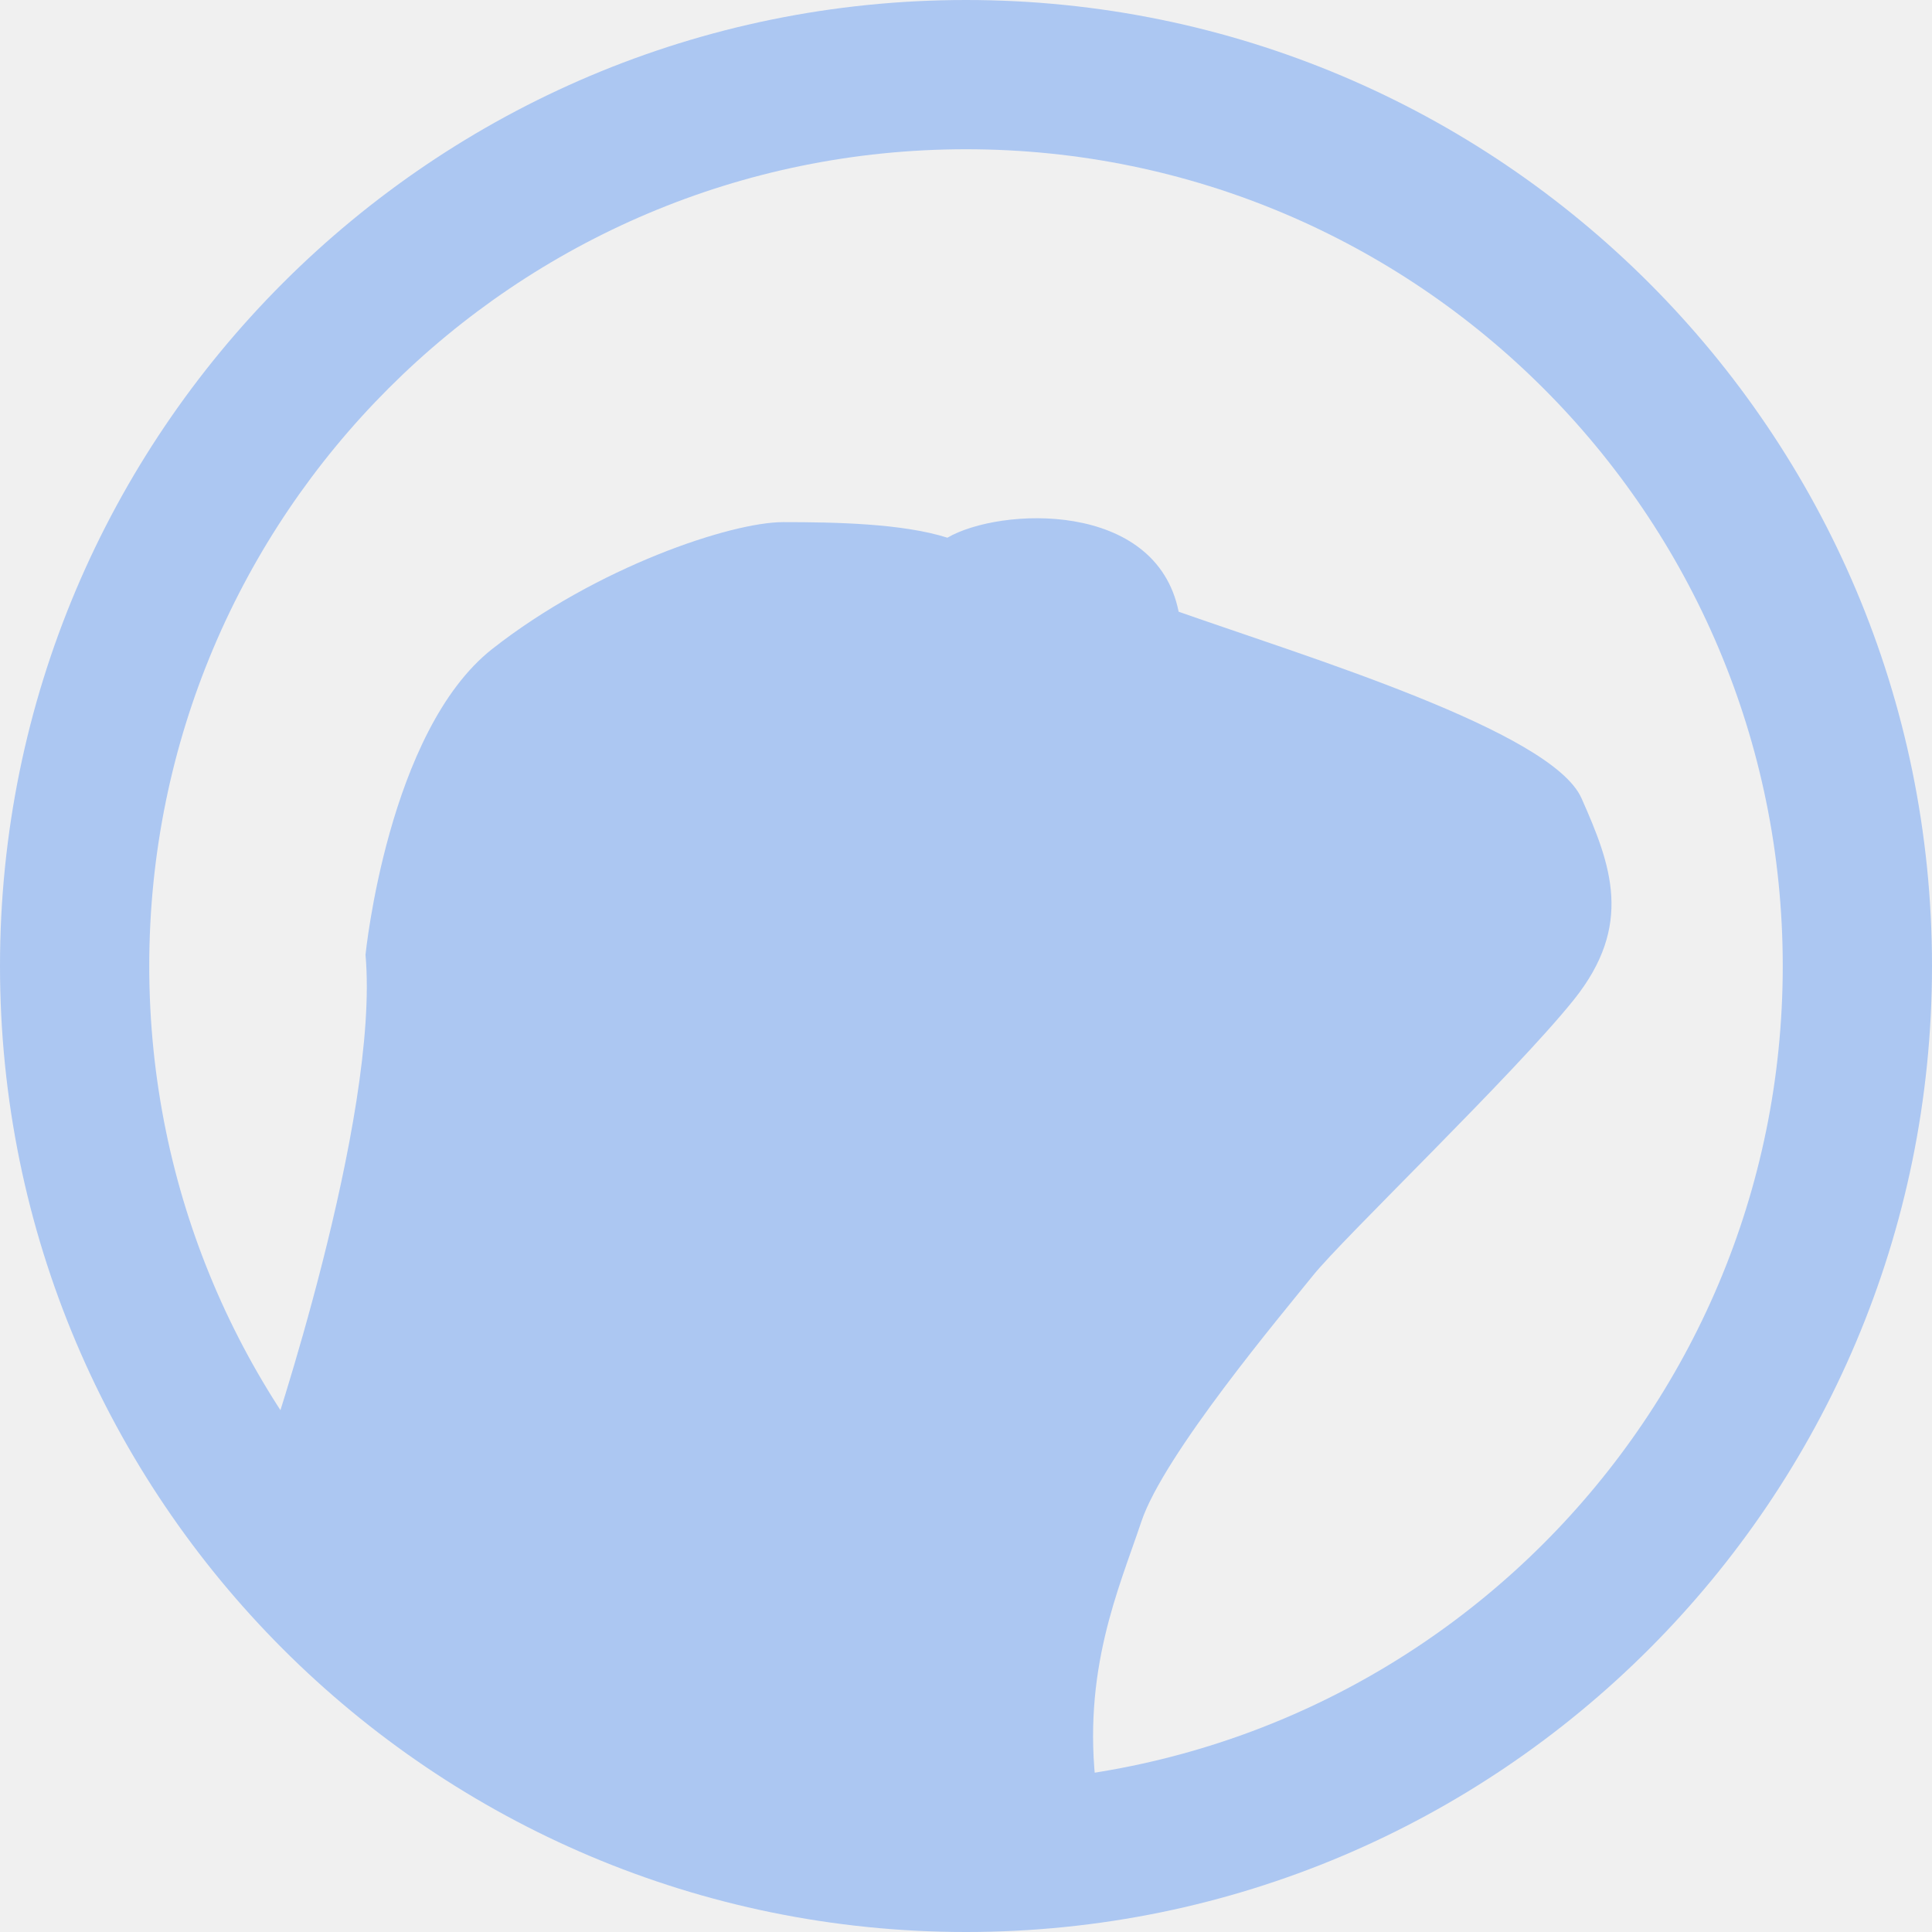
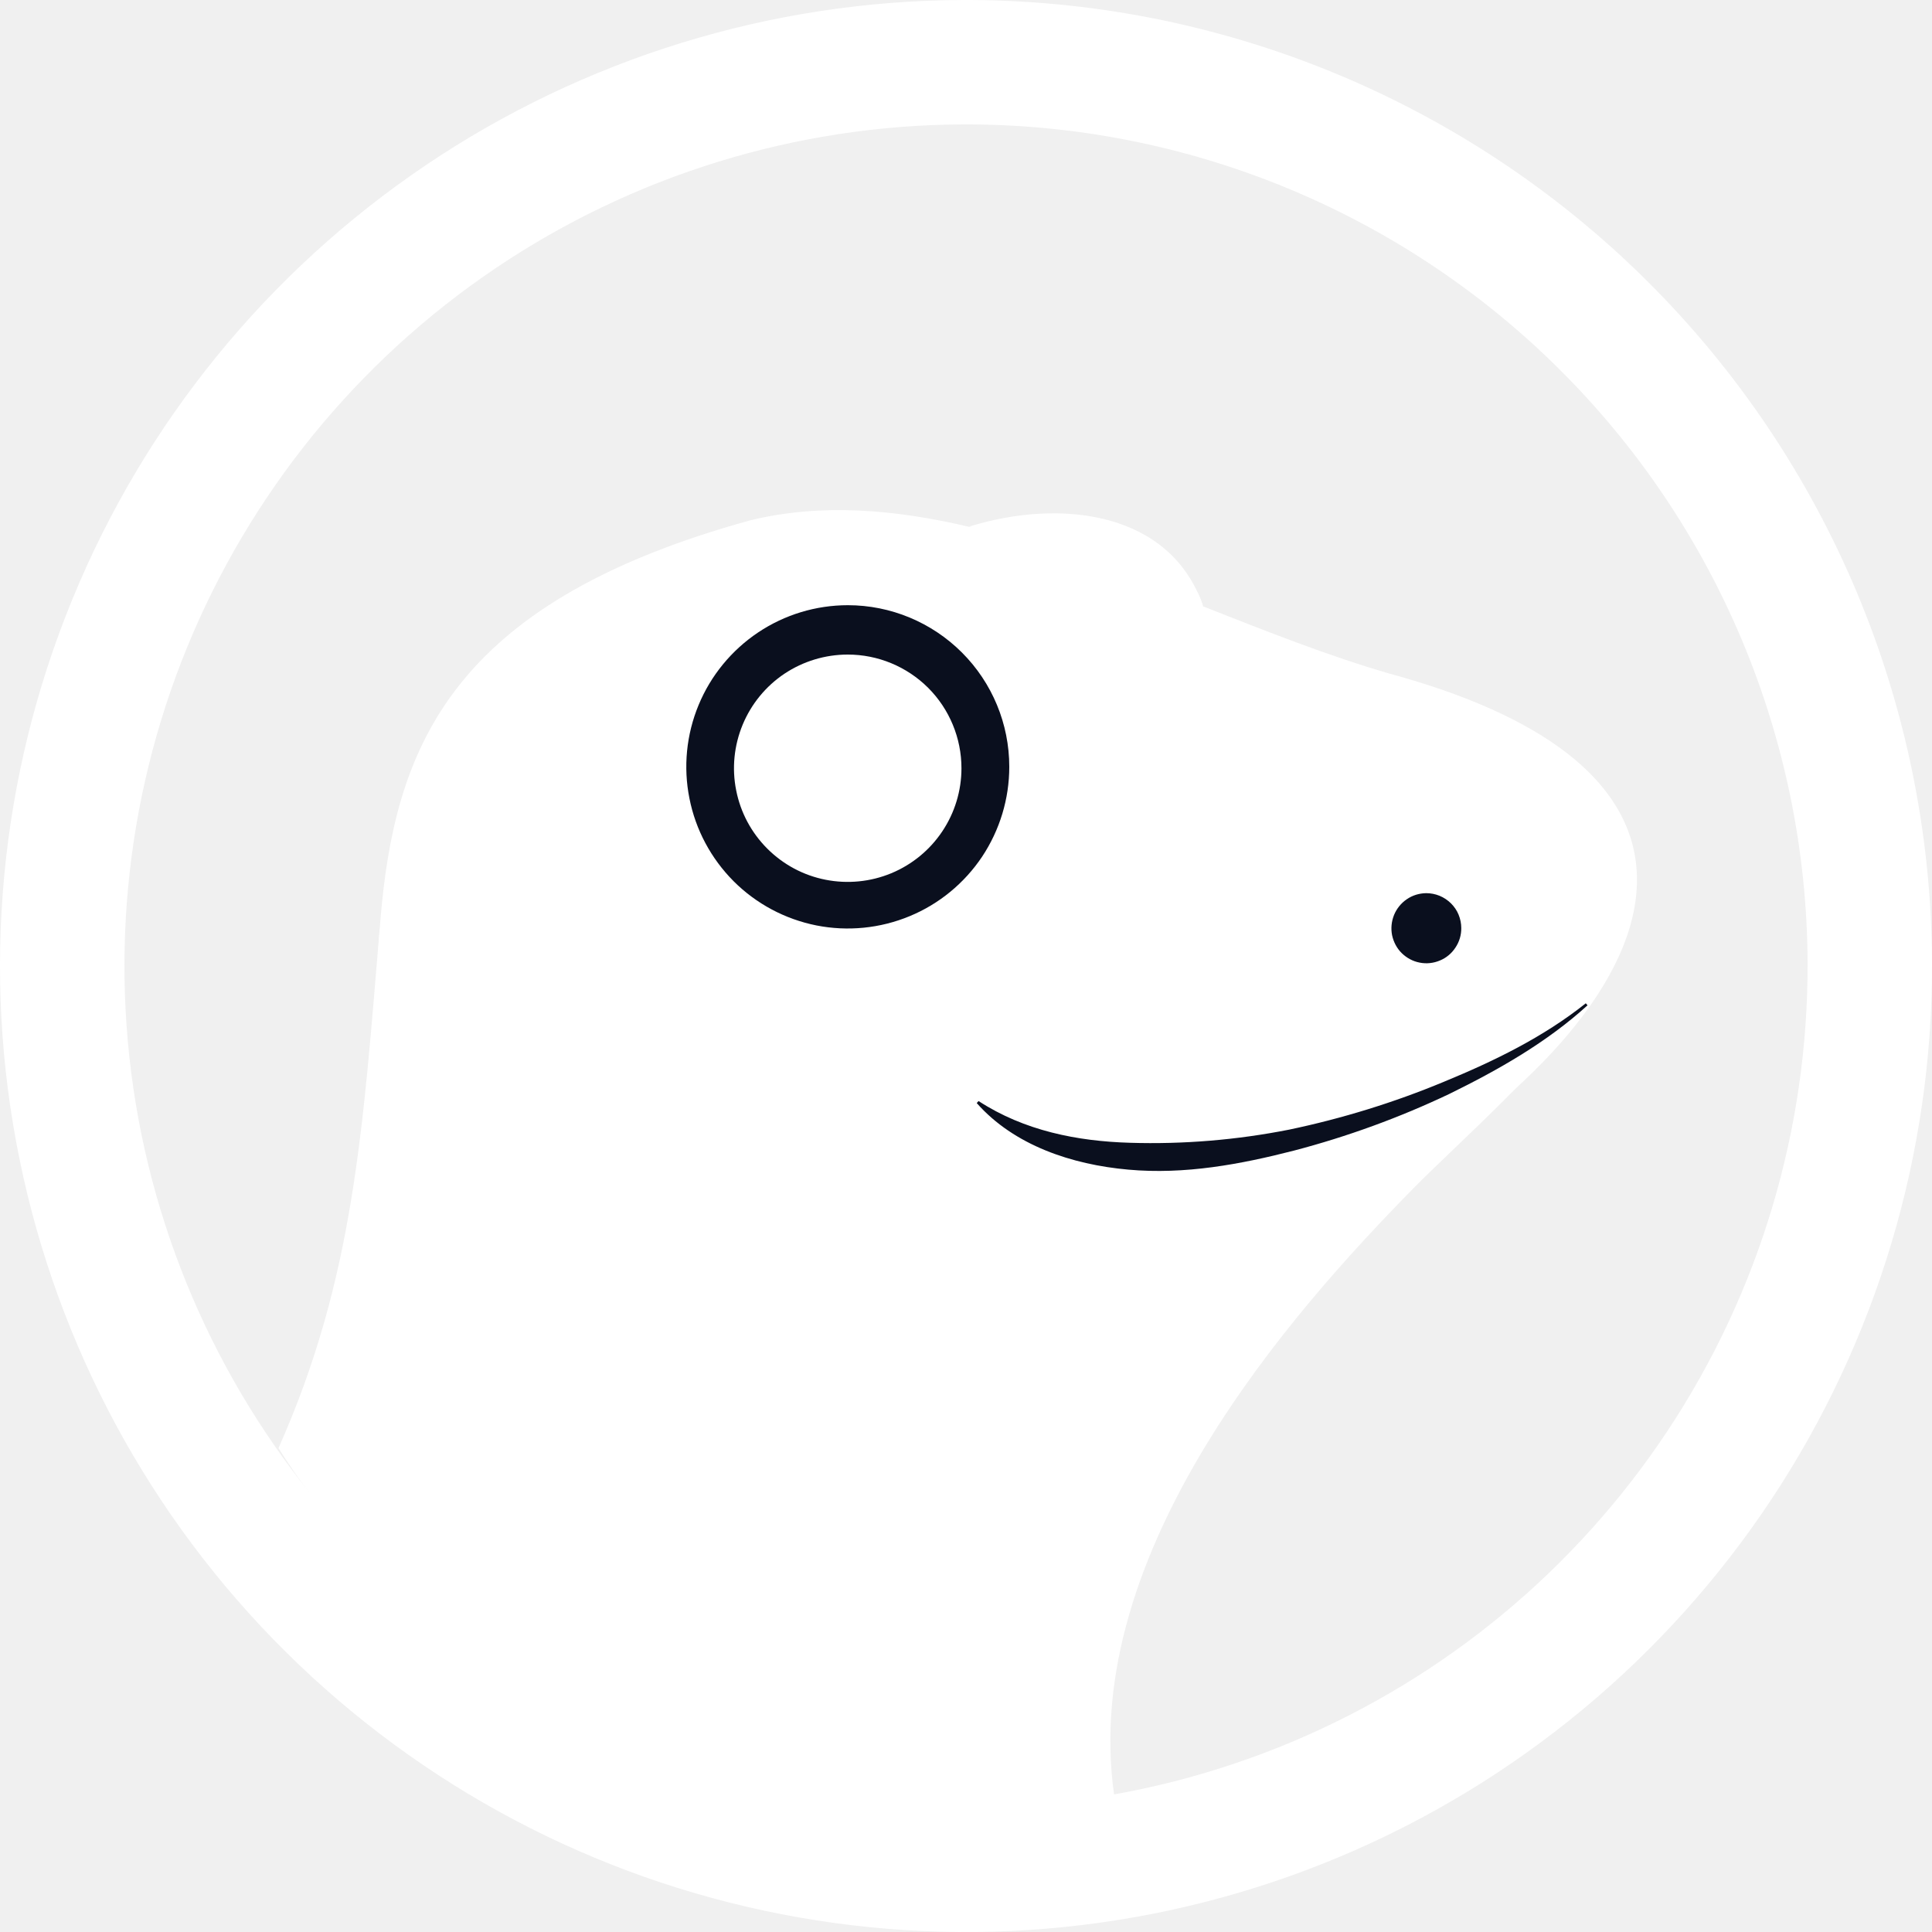
- <svg xmlns="http://www.w3.org/2000/svg" width="16" height="16" viewBox="0 0 16 16" fill="none">
-   <path fill-rule="evenodd" clip-rule="evenodd" d="M8 1.236C4.264 1.236 1.236 4.264 1.236 8C1.236 11.736 4.264 14.764 8 14.764C11.736 14.764 14.764 11.736 14.764 8C14.764 4.264 11.736 1.236 8 1.236ZM0 8C0 3.582 3.582 0 8 0C12.418 0 16 3.582 16 8C16 12.418 12.418 16 8 16C3.582 16 0 12.418 0 8Z" fill="#ACC7F2" />
-   <path d="M2.224 11.984C2.224 11.984 3.147 9.261 3.027 7.907C3.027 7.907 3.212 6.054 4.077 5.374C4.942 4.695 6.054 4.324 6.486 4.324C6.919 4.324 7.475 4.335 7.846 4.453C8.278 4.201 9.575 4.139 9.761 5.066C10.811 5.436 12.849 6.054 13.097 6.61C13.344 7.166 13.529 7.66 13.035 8.278C12.54 8.896 11.12 10.255 10.873 10.564C10.625 10.873 9.637 12.046 9.452 12.602C9.266 13.158 8.957 13.838 9.081 14.826C7.598 15.011 3.583 14.641 2.224 11.984Z" fill="#ACC7F2" />
+ <svg xmlns="http://www.w3.org/2000/svg" width="20" height="20" viewBox="0 0 20 20" fill="none">
+   <g clip-path="url(#clip0_5131_14494)">
+     <path fill-rule="evenodd" clip-rule="evenodd" d="M16.133 3.813C14.492 2.186 12.273 1.278 9.962 1.288C8.239 1.296 6.557 1.814 5.128 2.778C3.7 3.741 2.589 5.107 1.937 6.701C1.284 8.296 1.12 10.049 1.463 11.737C1.807 13.425 2.643 14.974 3.867 16.187C5.091 17.4 6.647 18.223 8.338 18.552C10.029 18.881 11.78 18.7 13.369 18.034C14.958 17.368 16.314 16.245 17.265 14.808C18.216 13.371 18.719 11.685 18.712 9.962C18.702 7.651 17.774 5.439 16.133 3.813ZM9.956 9.50756e-05C12.608 -0.011 15.156 1.031 17.04 2.898C18.924 4.765 19.988 7.304 20 9.956C20.009 11.934 19.431 13.87 18.339 15.519C17.247 17.168 15.691 18.457 13.867 19.222C12.043 19.987 10.034 20.194 8.092 19.816C6.151 19.439 4.365 18.494 2.96 17.102C1.555 15.71 0.595 13.932 0.201 11.994C-0.194 10.056 -0.004 8.044 0.745 6.214C1.493 4.383 2.768 2.816 4.408 1.71C6.048 0.604 7.979 0.009 9.956 9.50756e-05Z" fill="white" />
+     <path d="M14.39 6.975C13.762 6.794 13.111 6.536 12.452 6.276C12.414 6.11 12.268 5.904 11.971 5.653C11.541 5.279 10.732 5.289 10.033 5.454C9.262 5.272 8.5 5.208 7.768 5.386C1.785 7.034 5.177 11.056 2.981 15.098C3.293 15.761 6.662 19.629 11.537 18.591C11.537 18.591 9.87 14.585 13.632 12.662C16.683 11.097 18.888 8.201 14.39 6.975Z" fill="white" />
+     <path d="M15.127 9.607C15.128 9.679 15.107 9.749 15.067 9.809C15.028 9.869 14.972 9.916 14.906 9.943C14.84 9.971 14.767 9.979 14.697 9.965C14.627 9.952 14.562 9.917 14.511 9.867C14.46 9.817 14.426 9.752 14.411 9.682C14.397 9.612 14.404 9.539 14.431 9.472C14.458 9.406 14.504 9.349 14.563 9.309C14.622 9.268 14.692 9.247 14.764 9.246C14.811 9.246 14.858 9.255 14.902 9.273C14.946 9.291 14.986 9.318 15.02 9.351C15.054 9.385 15.081 9.424 15.099 9.468C15.117 9.512 15.127 9.559 15.127 9.607Z" fill="#0A0F1E" />
+     <path d="M10.033 5.451C10.47 5.482 12.047 5.994 12.454 6.273C12.115 5.29 10.973 5.159 10.033 5.451Z" fill="white" />
+     <path d="M10.448 7.938C10.448 8.269 10.35 8.592 10.167 8.868C9.983 9.143 9.722 9.358 9.417 9.484C9.111 9.611 8.775 9.644 8.451 9.58C8.126 9.515 7.828 9.356 7.594 9.122C7.361 8.888 7.201 8.59 7.137 8.265C7.072 7.941 7.105 7.604 7.232 7.298C7.358 6.993 7.573 6.731 7.848 6.547C8.123 6.363 8.446 6.265 8.777 6.265C9.22 6.265 9.645 6.442 9.958 6.755C10.272 7.069 10.448 7.494 10.448 7.938Z" fill="#0A0F1E" />
+     <path d="M9.953 7.953C9.953 8.185 9.884 8.413 9.754 8.607C9.625 8.8 9.441 8.951 9.226 9.04C9.011 9.129 8.774 9.152 8.546 9.107C8.317 9.062 8.108 8.95 7.943 8.785C7.778 8.62 7.666 8.411 7.621 8.182C7.575 7.954 7.599 7.717 7.688 7.502C7.777 7.287 7.928 7.103 8.121 6.974C8.315 6.845 8.543 6.776 8.776 6.776C9.088 6.776 9.387 6.9 9.608 7.12C9.829 7.341 9.953 7.641 9.953 7.953Z" fill="white" />
+     <path d="M16.48 10.344C15.124 11.299 13.583 12.024 11.396 12.024C10.373 12.024 10.165 10.939 9.489 11.47C9.14 11.745 7.909 12.36 6.932 12.314C5.955 12.267 4.372 11.694 3.931 9.609C3.756 11.694 3.666 13.23 2.883 14.991C4.442 17.488 8.16 19.414 11.534 18.584C11.171 16.052 13.384 13.572 14.63 12.303C15.105 11.822 16.006 11.038 16.48 10.343V10.344Z" fill="white" />
+     <path d="M16.434 10.407C16.013 10.79 15.512 11.075 15.002 11.325C14.486 11.57 13.948 11.766 13.395 11.911C12.842 12.053 12.265 12.161 11.68 12.108C11.096 12.056 10.498 11.857 10.111 11.419L10.13 11.398C10.604 11.706 11.152 11.814 11.697 11.83C12.25 11.847 12.803 11.801 13.345 11.694C13.893 11.579 14.429 11.414 14.946 11.199C15.463 10.986 15.975 10.738 16.416 10.386L16.434 10.407Z" fill="#0A0F1E" />
+   </g>
+   <defs>
+     <clipPath id="clip0_5131_14494">
+       <rect width="20" height="20" fill="white" />
+     </clipPath>
+   </defs>
</svg>
